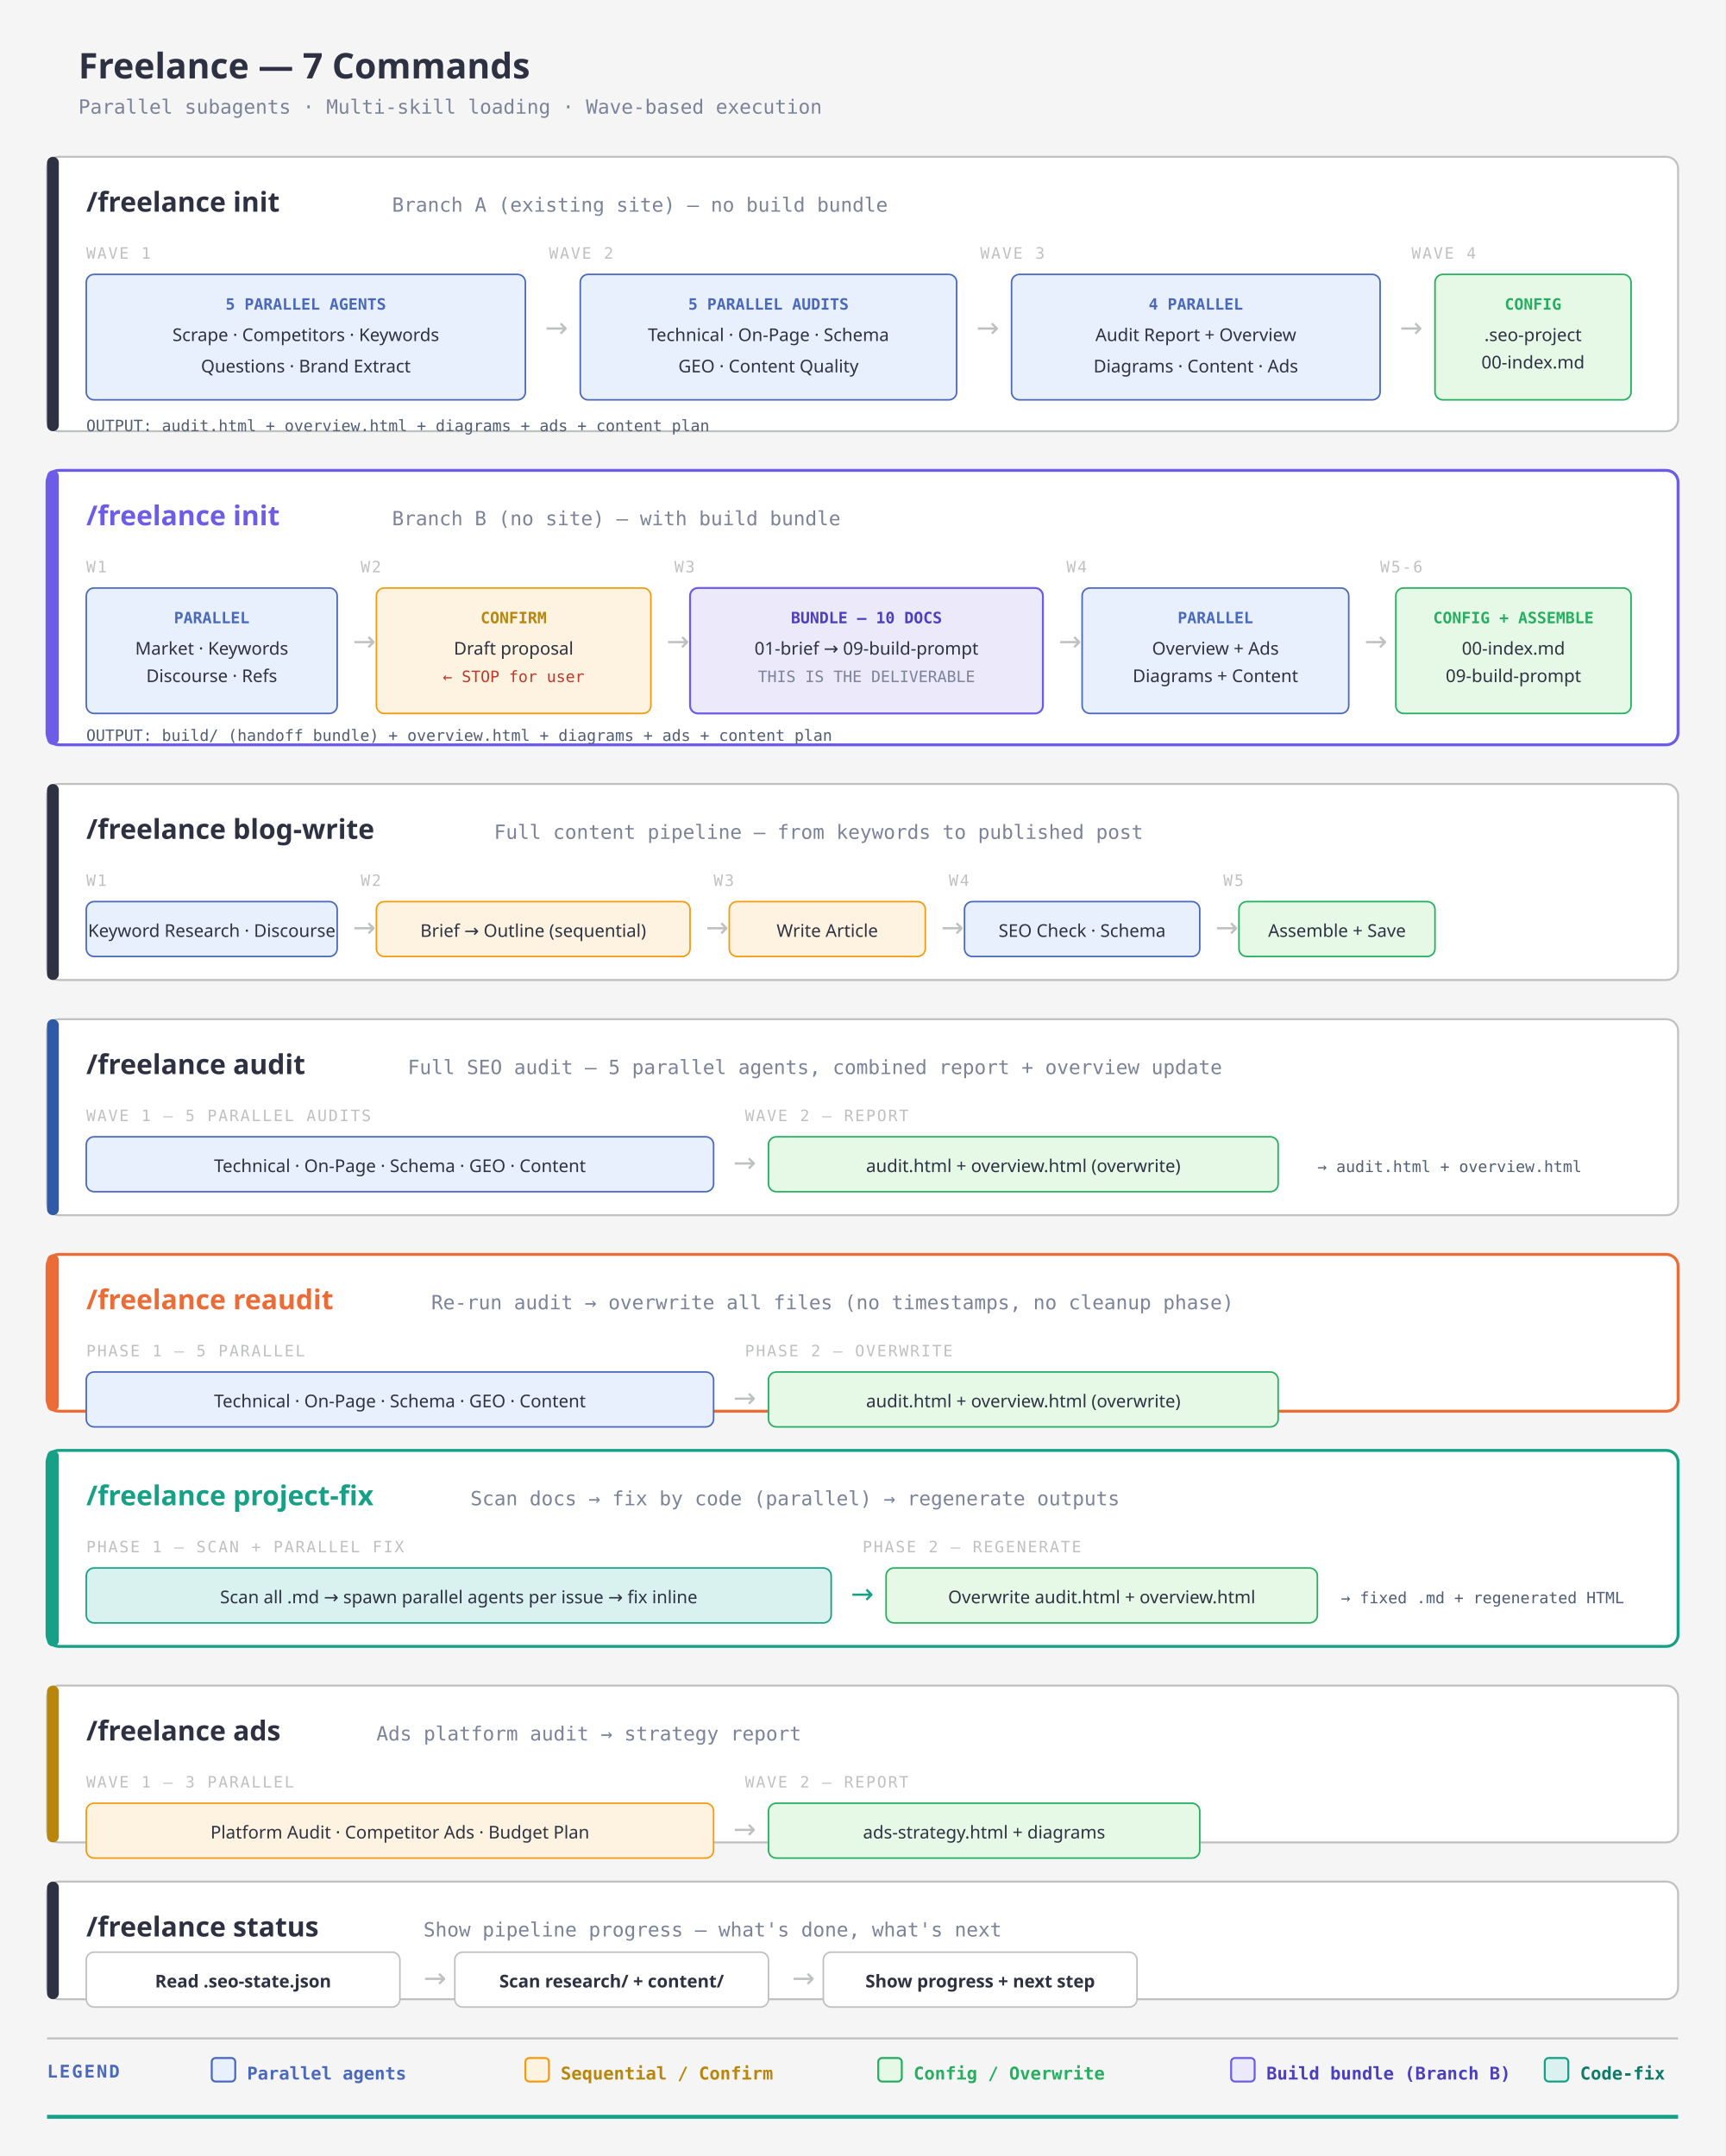
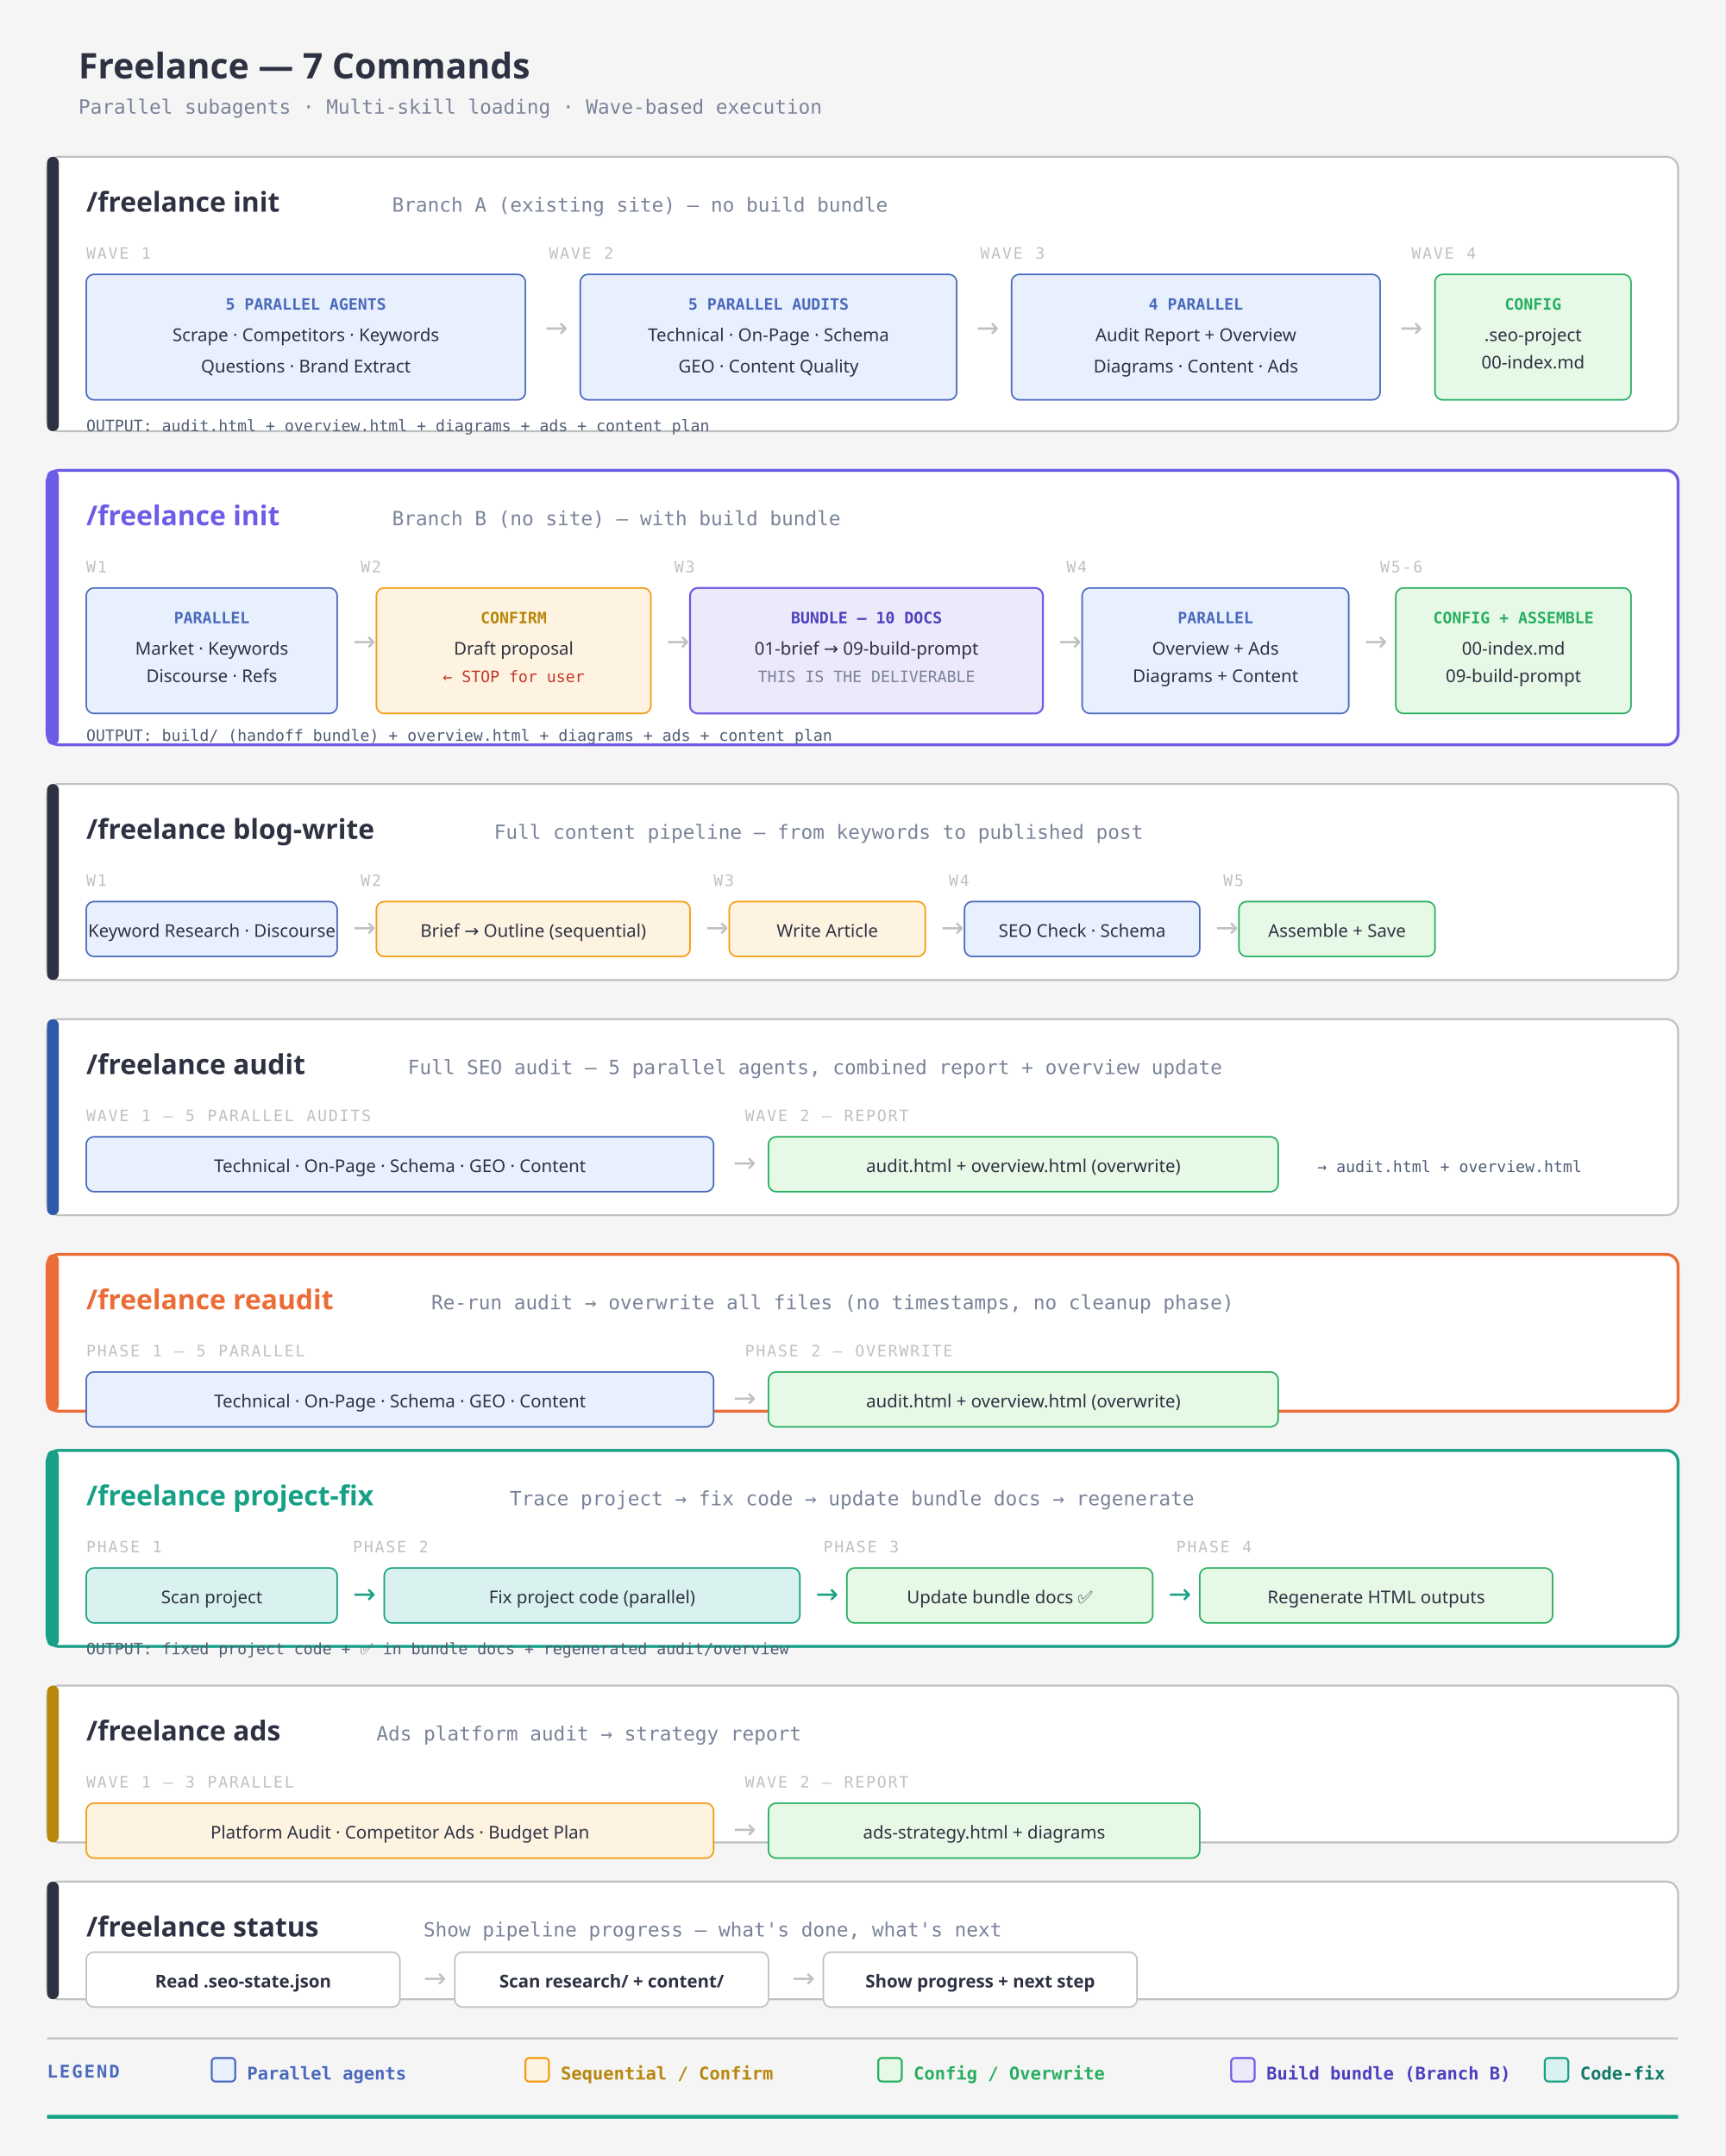
<svg xmlns="http://www.w3.org/2000/svg" viewBox="0 0 880 1100" font-family="'Geist',system-ui,sans-serif" role="img" aria-labelledby="wf-title wf-desc">
  <style>svg { color-scheme: light only; }</style>
  <defs>
    <marker id="a" markerWidth="8" markerHeight="6" refX="7" refY="3" orient="auto">
      <polygon points="0 0,8 3,0 6" fill="#4f5d75" />
    </marker>
  </defs>
  <rect width="880" height="1100" fill="#f5f5f5" />
  <text x="40" y="40" fill="#2d3142" font-size="18" font-weight="600">Freelance — 7 Commands</text>
  <text x="40" y="58" fill="#7a8399" font-size="10" font-family="'Geist Mono',monospace">Parallel subagents · Multi-skill loading · Wave-based execution</text>
  <rect x="24" y="80" width="832" height="140" rx="6" fill="#ffffff" stroke="#bfc0c0" stroke-width="1" />
  <rect x="24" y="80" width="6" height="140" rx="3" fill="#2d3142" />
  <text x="44" y="108" fill="#2d3142" font-size="14" font-weight="600">/freelance init</text>
  <text x="200" y="108" fill="#7a8399" font-size="10" font-family="'Geist Mono',monospace">Branch A (existing site) — no build bundle</text>
  <text x="44" y="132" fill="#bfc0c0" font-size="8" font-family="'Geist Mono',monospace" letter-spacing="0.1em">WAVE 1</text>
  <text x="280" y="132" fill="#bfc0c0" font-size="8" font-family="'Geist Mono',monospace" letter-spacing="0.1em">WAVE 2</text>
  <text x="500" y="132" fill="#bfc0c0" font-size="8" font-family="'Geist Mono',monospace" letter-spacing="0.1em">WAVE 3</text>
  <text x="720" y="132" fill="#bfc0c0" font-size="8" font-family="'Geist Mono',monospace" letter-spacing="0.1em">WAVE 4</text>
  <rect x="44" y="140" width="224" height="64" rx="4" fill="#e8f0fe" stroke="#4a69bd" stroke-width="0.8" />
  <text x="156" y="158" fill="#4a69bd" font-size="8" font-family="'Geist Mono',monospace" text-anchor="middle" font-weight="600">5 PARALLEL AGENTS</text>
  <text x="156" y="174" fill="#2d3142" font-size="9" text-anchor="middle">Scrape · Competitors · Keywords</text>
  <text x="156" y="190" fill="#2d3142" font-size="9" text-anchor="middle">Questions · Brand Extract</text>
  <text x="278" y="172" fill="#bfc0c0" font-size="14">→</text>
  <rect x="296" y="140" width="192" height="64" rx="4" fill="#e8f0fe" stroke="#4a69bd" stroke-width="0.8" />
  <text x="392" y="158" fill="#4a69bd" font-size="8" font-family="'Geist Mono',monospace" text-anchor="middle" font-weight="600">5 PARALLEL AUDITS</text>
  <text x="392" y="174" fill="#2d3142" font-size="9" text-anchor="middle">Technical · On-Page · Schema</text>
  <text x="392" y="190" fill="#2d3142" font-size="9" text-anchor="middle">GEO · Content Quality</text>
  <text x="498" y="172" fill="#bfc0c0" font-size="14">→</text>
  <rect x="516" y="140" width="188" height="64" rx="4" fill="#e8f0fe" stroke="#4a69bd" stroke-width="0.8" />
  <text x="610" y="158" fill="#4a69bd" font-size="8" font-family="'Geist Mono',monospace" text-anchor="middle" font-weight="600">4 PARALLEL</text>
  <text x="610" y="174" fill="#2d3142" font-size="9" text-anchor="middle">Audit Report + Overview</text>
  <text x="610" y="190" fill="#2d3142" font-size="9" text-anchor="middle">Diagrams · Content · Ads</text>
  <text x="714" y="172" fill="#bfc0c0" font-size="14">→</text>
  <rect x="732" y="140" width="100" height="64" rx="4" fill="#e6f9e6" stroke="#27ae60" stroke-width="0.8" />
  <text x="782" y="158" fill="#27ae60" font-size="8" font-family="'Geist Mono',monospace" text-anchor="middle" font-weight="600">CONFIG</text>
  <text x="782" y="174" fill="#2d3142" font-size="9" text-anchor="middle">.seo-project</text>
  <text x="782" y="188" fill="#2d3142" font-size="9" text-anchor="middle">00-index.md</text>
  <text x="44" y="220" fill="#4f5d75" font-size="8" font-family="'Geist Mono',monospace">OUTPUT: audit.html + overview.html + diagrams + ads + content plan</text>
  <rect x="24" y="240" width="832" height="140" rx="6" fill="#ffffff" stroke="#6c5ce7" stroke-width="1.5" />
  <rect x="24" y="240" width="6" height="140" rx="3" fill="#6c5ce7" />
  <text x="44" y="268" fill="#6c5ce7" font-size="14" font-weight="600">/freelance init</text>
  <text x="200" y="268" fill="#7a8399" font-size="10" font-family="'Geist Mono',monospace">Branch B (no site) — with build bundle</text>
  <text x="44" y="292" fill="#bfc0c0" font-size="8" font-family="'Geist Mono',monospace" letter-spacing="0.1em">W1</text>
  <text x="184" y="292" fill="#bfc0c0" font-size="8" font-family="'Geist Mono',monospace" letter-spacing="0.1em">W2</text>
  <text x="344" y="292" fill="#bfc0c0" font-size="8" font-family="'Geist Mono',monospace" letter-spacing="0.1em">W3</text>
  <text x="544" y="292" fill="#bfc0c0" font-size="8" font-family="'Geist Mono',monospace" letter-spacing="0.1em">W4</text>
  <text x="704" y="292" fill="#bfc0c0" font-size="8" font-family="'Geist Mono',monospace" letter-spacing="0.1em">W5-6</text>
  <rect x="44" y="300" width="128" height="64" rx="4" fill="#e8f0fe" stroke="#4a69bd" stroke-width="0.8" />
  <text x="108" y="318" fill="#4a69bd" font-size="8" font-family="'Geist Mono',monospace" text-anchor="middle" font-weight="600">PARALLEL</text>
  <text x="108" y="334" fill="#2d3142" font-size="9" text-anchor="middle">Market · Keywords</text>
  <text x="108" y="348" fill="#2d3142" font-size="9" text-anchor="middle">Discourse · Refs</text>
  <text x="180" y="332" fill="#bfc0c0" font-size="14">→</text>
  <rect x="192" y="300" width="140" height="64" rx="4" fill="#fef3e0" stroke="#f39c12" stroke-width="0.8" />
  <text x="262" y="318" fill="#b8860b" font-size="8" font-family="'Geist Mono',monospace" text-anchor="middle" font-weight="600">CONFIRM</text>
  <text x="262" y="334" fill="#2d3142" font-size="9" text-anchor="middle">Draft proposal</text>
  <text x="262" y="348" fill="#c0392b" font-size="8" font-family="'Geist Mono',monospace" text-anchor="middle">← STOP for user</text>
  <text x="340" y="332" fill="#bfc0c0" font-size="14">→</text>
  <rect x="352" y="300" width="180" height="64" rx="4" fill="#ece9fb" stroke="#6c5ce7" stroke-width="1" />
  <text x="442" y="318" fill="#4b3fbf" font-size="8" font-family="'Geist Mono',monospace" text-anchor="middle" font-weight="600">BUNDLE — 10 DOCS</text>
  <text x="442" y="334" fill="#2d3142" font-size="9" text-anchor="middle">01-brief → 09-build-prompt</text>
  <text x="442" y="348" fill="#7a8399" font-size="8" font-family="'Geist Mono',monospace" text-anchor="middle">THIS IS THE DELIVERABLE</text>
  <text x="540" y="332" fill="#bfc0c0" font-size="14">→</text>
  <rect x="552" y="300" width="136" height="64" rx="4" fill="#e8f0fe" stroke="#4a69bd" stroke-width="0.8" />
  <text x="620" y="318" fill="#4a69bd" font-size="8" font-family="'Geist Mono',monospace" text-anchor="middle" font-weight="600">PARALLEL</text>
  <text x="620" y="334" fill="#2d3142" font-size="9" text-anchor="middle">Overview + Ads</text>
  <text x="620" y="348" fill="#2d3142" font-size="9" text-anchor="middle">Diagrams + Content</text>
  <text x="696" y="332" fill="#bfc0c0" font-size="14">→</text>
  <rect x="712" y="300" width="120" height="64" rx="4" fill="#e6f9e6" stroke="#27ae60" stroke-width="0.8" />
  <text x="772" y="318" fill="#27ae60" font-size="8" font-family="'Geist Mono',monospace" text-anchor="middle" font-weight="600">CONFIG + ASSEMBLE</text>
  <text x="772" y="334" fill="#2d3142" font-size="9" text-anchor="middle">00-index.md</text>
  <text x="772" y="348" fill="#2d3142" font-size="9" text-anchor="middle">09-build-prompt</text>
  <text x="44" y="378" fill="#4f5d75" font-size="8" font-family="'Geist Mono',monospace">OUTPUT: build/ (handoff bundle) + overview.html + diagrams + ads + content plan</text>
  <rect x="24" y="400" width="832" height="100" rx="6" fill="#ffffff" stroke="#bfc0c0" stroke-width="1" />
  <rect x="24" y="400" width="6" height="100" rx="3" fill="#2d3142" />
  <text x="44" y="428" fill="#2d3142" font-size="14" font-weight="600">/freelance blog-write</text>
  <text x="252" y="428" fill="#7a8399" font-size="10" font-family="'Geist Mono',monospace">Full content pipeline — from keywords to published post</text>
  <text x="44" y="452" fill="#bfc0c0" font-size="8" font-family="'Geist Mono',monospace" letter-spacing="0.1em">W1</text>
  <text x="184" y="452" fill="#bfc0c0" font-size="8" font-family="'Geist Mono',monospace" letter-spacing="0.1em">W2</text>
  <text x="364" y="452" fill="#bfc0c0" font-size="8" font-family="'Geist Mono',monospace" letter-spacing="0.1em">W3</text>
  <text x="484" y="452" fill="#bfc0c0" font-size="8" font-family="'Geist Mono',monospace" letter-spacing="0.1em">W4</text>
  <text x="624" y="452" fill="#bfc0c0" font-size="8" font-family="'Geist Mono',monospace" letter-spacing="0.1em">W5</text>
  <rect x="44" y="460" width="128" height="28" rx="4" fill="#e8f0fe" stroke="#4a69bd" stroke-width="0.8" />
  <text x="108" y="478" fill="#2d3142" font-size="9" text-anchor="middle">Keyword Research · Discourse</text>
  <text x="180" y="478" fill="#bfc0c0" font-size="14">→</text>
  <rect x="192" y="460" width="160" height="28" rx="4" fill="#fef3e0" stroke="#f39c12" stroke-width="0.8" />
  <text x="272" y="478" fill="#2d3142" font-size="9" text-anchor="middle">Brief → Outline (sequential)</text>
  <text x="360" y="478" fill="#bfc0c0" font-size="14">→</text>
  <rect x="372" y="460" width="100" height="28" rx="4" fill="#fef3e0" stroke="#f39c12" stroke-width="0.8" />
  <text x="422" y="478" fill="#2d3142" font-size="9" text-anchor="middle">Write Article</text>
  <text x="480" y="478" fill="#bfc0c0" font-size="14">→</text>
  <rect x="492" y="460" width="120" height="28" rx="4" fill="#e8f0fe" stroke="#4a69bd" stroke-width="0.8" />
  <text x="552" y="478" fill="#2d3142" font-size="9" text-anchor="middle">SEO Check · Schema</text>
  <text x="620" y="478" fill="#bfc0c0" font-size="14">→</text>
  <rect x="632" y="460" width="100" height="28" rx="4" fill="#e6f9e6" stroke="#27ae60" stroke-width="0.8" />
  <text x="682" y="478" fill="#2d3142" font-size="9" text-anchor="middle">Assemble + Save</text>
  <rect x="24" y="520" width="832" height="100" rx="6" fill="#ffffff" stroke="#bfc0c0" stroke-width="1" />
  <rect x="24" y="520" width="6" height="100" rx="3" fill="#2e5aa8" />
  <text x="44" y="548" fill="#2d3142" font-size="14" font-weight="600">/freelance audit</text>
  <text x="208" y="548" fill="#7a8399" font-size="10" font-family="'Geist Mono',monospace">Full SEO audit — 5 parallel agents, combined report + overview update</text>
  <text x="44" y="572" fill="#bfc0c0" font-size="8" font-family="'Geist Mono',monospace" letter-spacing="0.1em">WAVE 1 — 5 PARALLEL AUDITS</text>
  <text x="380" y="572" fill="#bfc0c0" font-size="8" font-family="'Geist Mono',monospace" letter-spacing="0.1em">WAVE 2 — REPORT</text>
  <rect x="44" y="580" width="320" height="28" rx="4" fill="#e8f0fe" stroke="#4a69bd" stroke-width="0.8" />
  <text x="204" y="598" fill="#2d3142" font-size="9" text-anchor="middle">Technical · On-Page · Schema · GEO · Content</text>
  <text x="374" y="598" fill="#bfc0c0" font-size="14">→</text>
  <rect x="392" y="580" width="260" height="28" rx="4" fill="#e6f9e6" stroke="#27ae60" stroke-width="0.8" />
  <text x="522" y="598" fill="#2d3142" font-size="9" text-anchor="middle">audit.html + overview.html (overwrite)</text>
  <text x="672" y="598" fill="#4f5d75" font-size="8" font-family="'Geist Mono',monospace">→ audit.html + overview.html</text>
  <rect x="24" y="640" width="832" height="80" rx="6" fill="#ffffff" stroke="#eb6c36" stroke-width="1.5" />
  <rect x="24" y="640" width="6" height="80" rx="3" fill="#eb6c36" />
  <text x="44" y="668" fill="#eb6c36" font-size="14" font-weight="600">/freelance reaudit</text>
  <text x="220" y="668" fill="#7a8399" font-size="10" font-family="'Geist Mono',monospace">Re-run audit → overwrite all files (no timestamps, no cleanup phase)</text>
  <text x="44" y="692" fill="#bfc0c0" font-size="8" font-family="'Geist Mono',monospace" letter-spacing="0.1em">PHASE 1 — 5 PARALLEL</text>
  <text x="380" y="692" fill="#bfc0c0" font-size="8" font-family="'Geist Mono',monospace" letter-spacing="0.1em">PHASE 2 — OVERWRITE</text>
  <rect x="44" y="700" width="320" height="28" rx="4" fill="#e8f0fe" stroke="#4a69bd" stroke-width="0.8" />
  <text x="204" y="718" fill="#2d3142" font-size="9" text-anchor="middle">Technical · On-Page · Schema · GEO · Content</text>
  <text x="374" y="718" fill="#bfc0c0" font-size="14">→</text>
  <rect x="392" y="700" width="260" height="28" rx="4" fill="#e6f9e6" stroke="#27ae60" stroke-width="0.8" />
  <text x="522" y="718" fill="#2d3142" font-size="9" text-anchor="middle">audit.html + overview.html (overwrite)</text>
  <rect x="24" y="740" width="832" height="100" rx="6" fill="#ffffff" stroke="#16a085" stroke-width="1.5" />
  <rect x="24" y="740" width="6" height="100" rx="3" fill="#16a085" />
  <text x="44" y="768" fill="#16a085" font-size="14" font-weight="600">/freelance project-fix</text>
-   <text x="240" y="768" fill="#7a8399" font-size="10" font-family="'Geist Mono',monospace">Scan docs → fix by code (parallel) → regenerate outputs</text>
-   <text x="44" y="792" fill="#bfc0c0" font-size="8" font-family="'Geist Mono',monospace" letter-spacing="0.1em">PHASE 1 — SCAN + PARALLEL FIX</text>
-   <text x="440" y="792" fill="#bfc0c0" font-size="8" font-family="'Geist Mono',monospace" letter-spacing="0.1em">PHASE 2 — REGENERATE</text>
-   <rect x="44" y="800" width="380" height="28" rx="4" fill="#d9f2f0" stroke="#16a085" stroke-width="0.8" />
-   <text x="234" y="818" fill="#2d3142" font-size="9" text-anchor="middle">Scan all .md → spawn parallel agents per issue → fix inline</text>
-   <text x="434" y="818" fill="#16a085" font-size="14">→</text>
-   <rect x="452" y="800" width="220" height="28" rx="4" fill="#e6f9e6" stroke="#27ae60" stroke-width="0.8" />
-   <text x="562" y="818" fill="#2d3142" font-size="9" text-anchor="middle">Overwrite audit.html + overview.html</text>
-   <text x="684" y="818" fill="#4f5d75" font-size="8" font-family="'Geist Mono',monospace">→ fixed .md + regenerated HTML</text>
+   <text x="260" y="768" fill="#7a8399" font-size="10" font-family="'Geist Mono',monospace">Trace project → fix code → update bundle docs → regenerate</text>
+   <text x="44" y="792" fill="#bfc0c0" font-size="8" font-family="'Geist Mono',monospace" letter-spacing="0.1em">PHASE 1</text>
+   <text x="180" y="792" fill="#bfc0c0" font-size="8" font-family="'Geist Mono',monospace" letter-spacing="0.1em">PHASE 2</text>
+   <text x="420" y="792" fill="#bfc0c0" font-size="8" font-family="'Geist Mono',monospace" letter-spacing="0.1em">PHASE 3</text>
+   <text x="600" y="792" fill="#bfc0c0" font-size="8" font-family="'Geist Mono',monospace" letter-spacing="0.1em">PHASE 4</text>
+   <rect x="44" y="800" width="128" height="28" rx="4" fill="#d9f2f0" stroke="#16a085" stroke-width="0.8" />
+   <text x="108" y="818" fill="#2d3142" font-size="9" text-anchor="middle">Scan project</text>
+   <text x="180" y="818" fill="#16a085" font-size="14">→</text>
+   <rect x="196" y="800" width="212" height="28" rx="4" fill="#d9f2f0" stroke="#16a085" stroke-width="0.8" />
+   <text x="302" y="818" fill="#2d3142" font-size="9" text-anchor="middle">Fix project code (parallel)</text>
+   <text x="416" y="818" fill="#16a085" font-size="14">→</text>
+   <rect x="432" y="800" width="156" height="28" rx="4" fill="#e6f9e6" stroke="#27ae60" stroke-width="0.8" />
+   <text x="510" y="818" fill="#2d3142" font-size="9" text-anchor="middle">Update bundle docs ✅</text>
+   <text x="596" y="818" fill="#16a085" font-size="14">→</text>
+   <rect x="612" y="800" width="180" height="28" rx="4" fill="#e6f9e6" stroke="#27ae60" stroke-width="0.8" />
+   <text x="702" y="818" fill="#2d3142" font-size="9" text-anchor="middle">Regenerate HTML outputs</text>
+   <text x="44" y="844" fill="#4f5d75" font-size="8" font-family="'Geist Mono',monospace">OUTPUT: fixed project code + ✅ in bundle docs + regenerated audit/overview</text>
  <rect x="24" y="860" width="832" height="80" rx="6" fill="#ffffff" stroke="#bfc0c0" stroke-width="1" />
  <rect x="24" y="860" width="6" height="80" rx="3" fill="#b8860b" />
  <text x="44" y="888" fill="#2d3142" font-size="14" font-weight="600">/freelance ads</text>
  <text x="192" y="888" fill="#7a8399" font-size="10" font-family="'Geist Mono',monospace">Ads platform audit → strategy report</text>
  <text x="44" y="912" fill="#bfc0c0" font-size="8" font-family="'Geist Mono',monospace" letter-spacing="0.1em">WAVE 1 — 3 PARALLEL</text>
  <text x="380" y="912" fill="#bfc0c0" font-size="8" font-family="'Geist Mono',monospace" letter-spacing="0.1em">WAVE 2 — REPORT</text>
  <rect x="44" y="920" width="320" height="28" rx="4" fill="#fef3e0" stroke="#f39c12" stroke-width="0.8" />
  <text x="204" y="938" fill="#2d3142" font-size="9" text-anchor="middle">Platform Audit · Competitor Ads · Budget Plan</text>
  <text x="374" y="938" fill="#bfc0c0" font-size="14">→</text>
  <rect x="392" y="920" width="220" height="28" rx="4" fill="#e6f9e6" stroke="#27ae60" stroke-width="0.8" />
  <text x="502" y="938" fill="#2d3142" font-size="9" text-anchor="middle">ads-strategy.html + diagrams</text>
  <rect x="24" y="960" width="832" height="60" rx="6" fill="#ffffff" stroke="#bfc0c0" stroke-width="1" />
  <rect x="24" y="960" width="6" height="60" rx="3" fill="#2d3142" />
  <text x="44" y="988" fill="#2d3142" font-size="14" font-weight="600">/freelance status</text>
  <text x="216" y="988" fill="#7a8399" font-size="10" font-family="'Geist Mono',monospace">Show pipeline progress — what's done, what's next</text>
  <rect x="44" y="996" width="160" height="28" rx="4" fill="#ffffff" stroke="#bfc0c0" stroke-width="0.8" />
  <text x="124" y="1014" fill="#2d3142" font-size="9" font-weight="600" text-anchor="middle">Read .seo-state.json</text>
  <text x="216" y="1014" fill="#bfc0c0" font-size="14">→</text>
  <rect x="232" y="996" width="160" height="28" rx="4" fill="#ffffff" stroke="#bfc0c0" stroke-width="0.8" />
  <text x="312" y="1014" fill="#2d3142" font-size="9" font-weight="600" text-anchor="middle">Scan research/ + content/</text>
  <text x="404" y="1014" fill="#bfc0c0" font-size="14">→</text>
  <rect x="420" y="996" width="160" height="28" rx="4" fill="#ffffff" stroke="#bfc0c0" stroke-width="0.8" />
  <text x="500" y="1014" fill="#2d3142" font-size="9" font-weight="600" text-anchor="middle">Show progress + next step</text>
  <line x1="24" y1="1040" x2="856" y2="1040" stroke="#bfc0c0" stroke-width="1" />
  <text x="24" y="1060" fill="#4a69bd" font-size="9" font-family="'Geist Mono',monospace" font-weight="600" letter-spacing="0.1em">LEGEND</text>
  <rect x="108" y="1050" width="12" height="12" rx="2" fill="#e8f0fe" stroke="#4a69bd" stroke-width="1" />
  <text x="126" y="1061" fill="#4a69bd" font-size="9" font-weight="600" font-family="'Geist Mono',monospace">Parallel agents</text>
  <rect x="268" y="1050" width="12" height="12" rx="2" fill="#fef3e0" stroke="#f39c12" stroke-width="1" />
  <text x="286" y="1061" fill="#b8860b" font-size="9" font-weight="600" font-family="'Geist Mono',monospace">Sequential / Confirm</text>
  <rect x="448" y="1050" width="12" height="12" rx="2" fill="#e6f9e6" stroke="#27ae60" stroke-width="1" />
  <text x="466" y="1061" fill="#27ae60" font-size="9" font-weight="600" font-family="'Geist Mono',monospace">Config / Overwrite</text>
  <rect x="628" y="1050" width="12" height="12" rx="2" fill="#ece9fb" stroke="#6c5ce7" stroke-width="1" />
  <text x="646" y="1061" fill="#4b3fbf" font-size="9" font-weight="600" font-family="'Geist Mono',monospace">Build bundle (Branch B)</text>
  <rect x="788" y="1050" width="12" height="12" rx="2" fill="#d9f2f0" stroke="#16a085" stroke-width="1" />
  <text x="806" y="1061" fill="#0e7a67" font-size="9" font-weight="600" font-family="'Geist Mono',monospace">Code-fix</text>
  <line x1="24" y1="1080" x2="856" y2="1080" stroke="#16a085" stroke-width="2" />
</svg>
